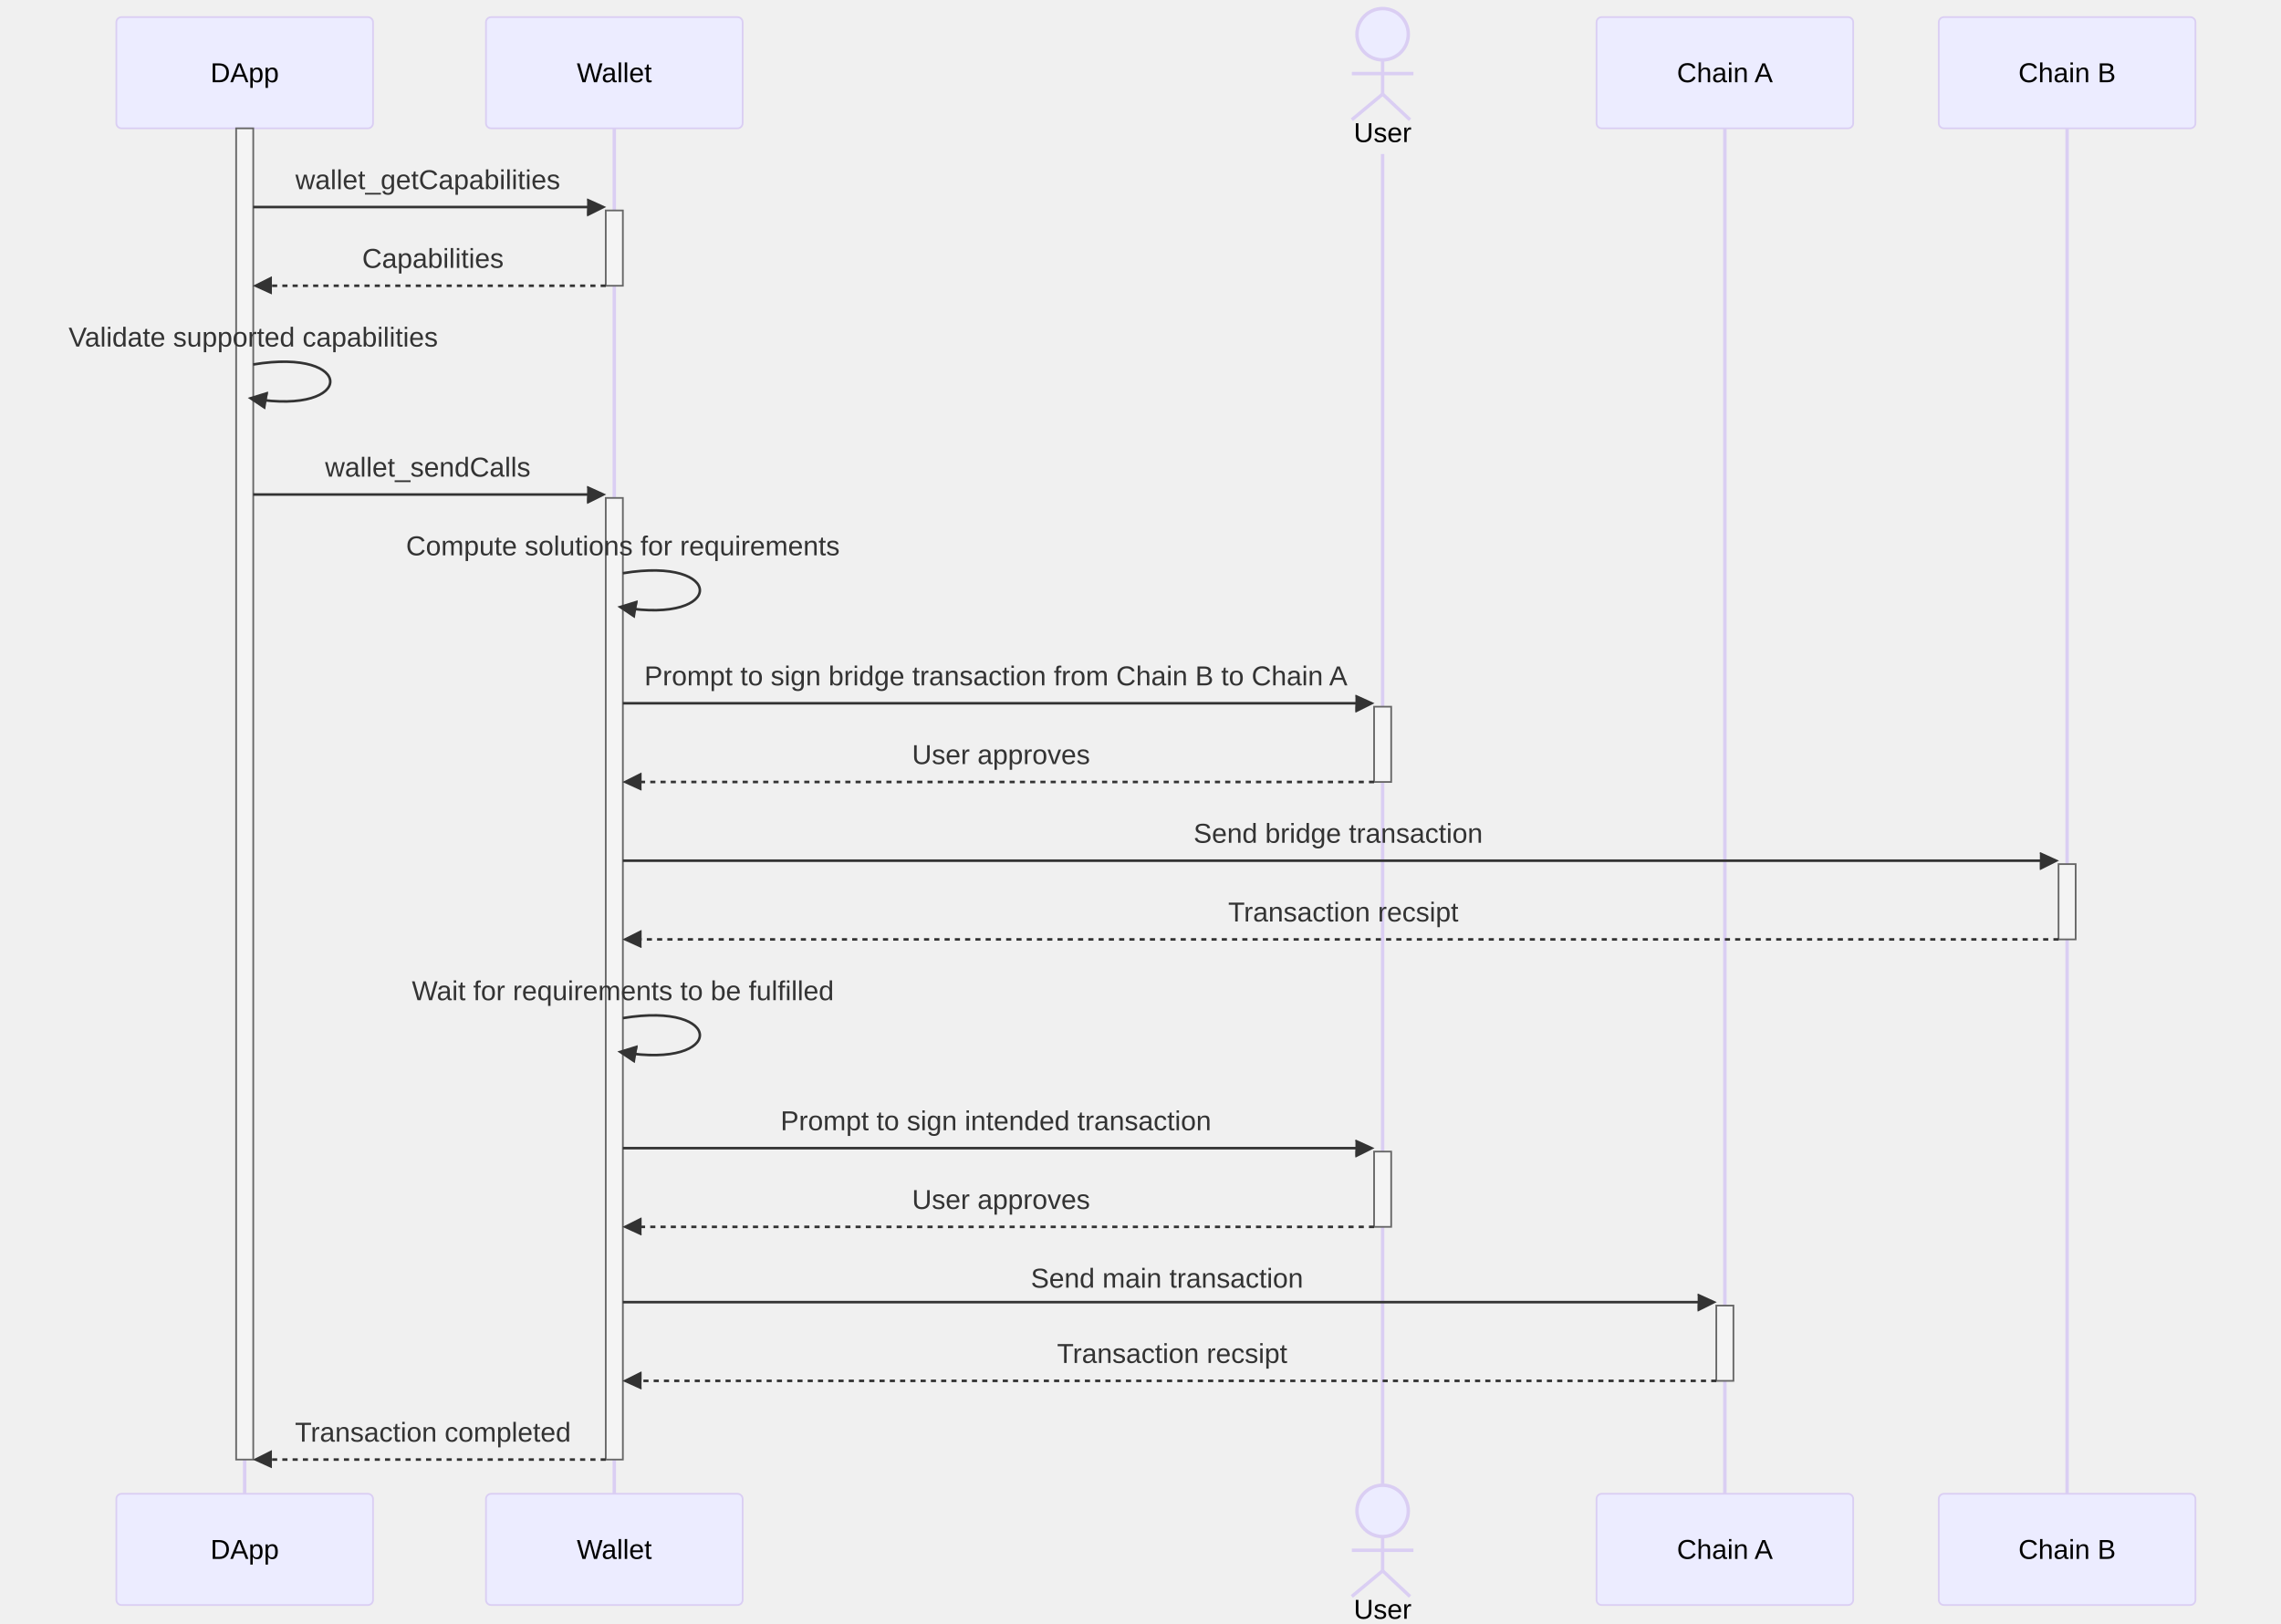
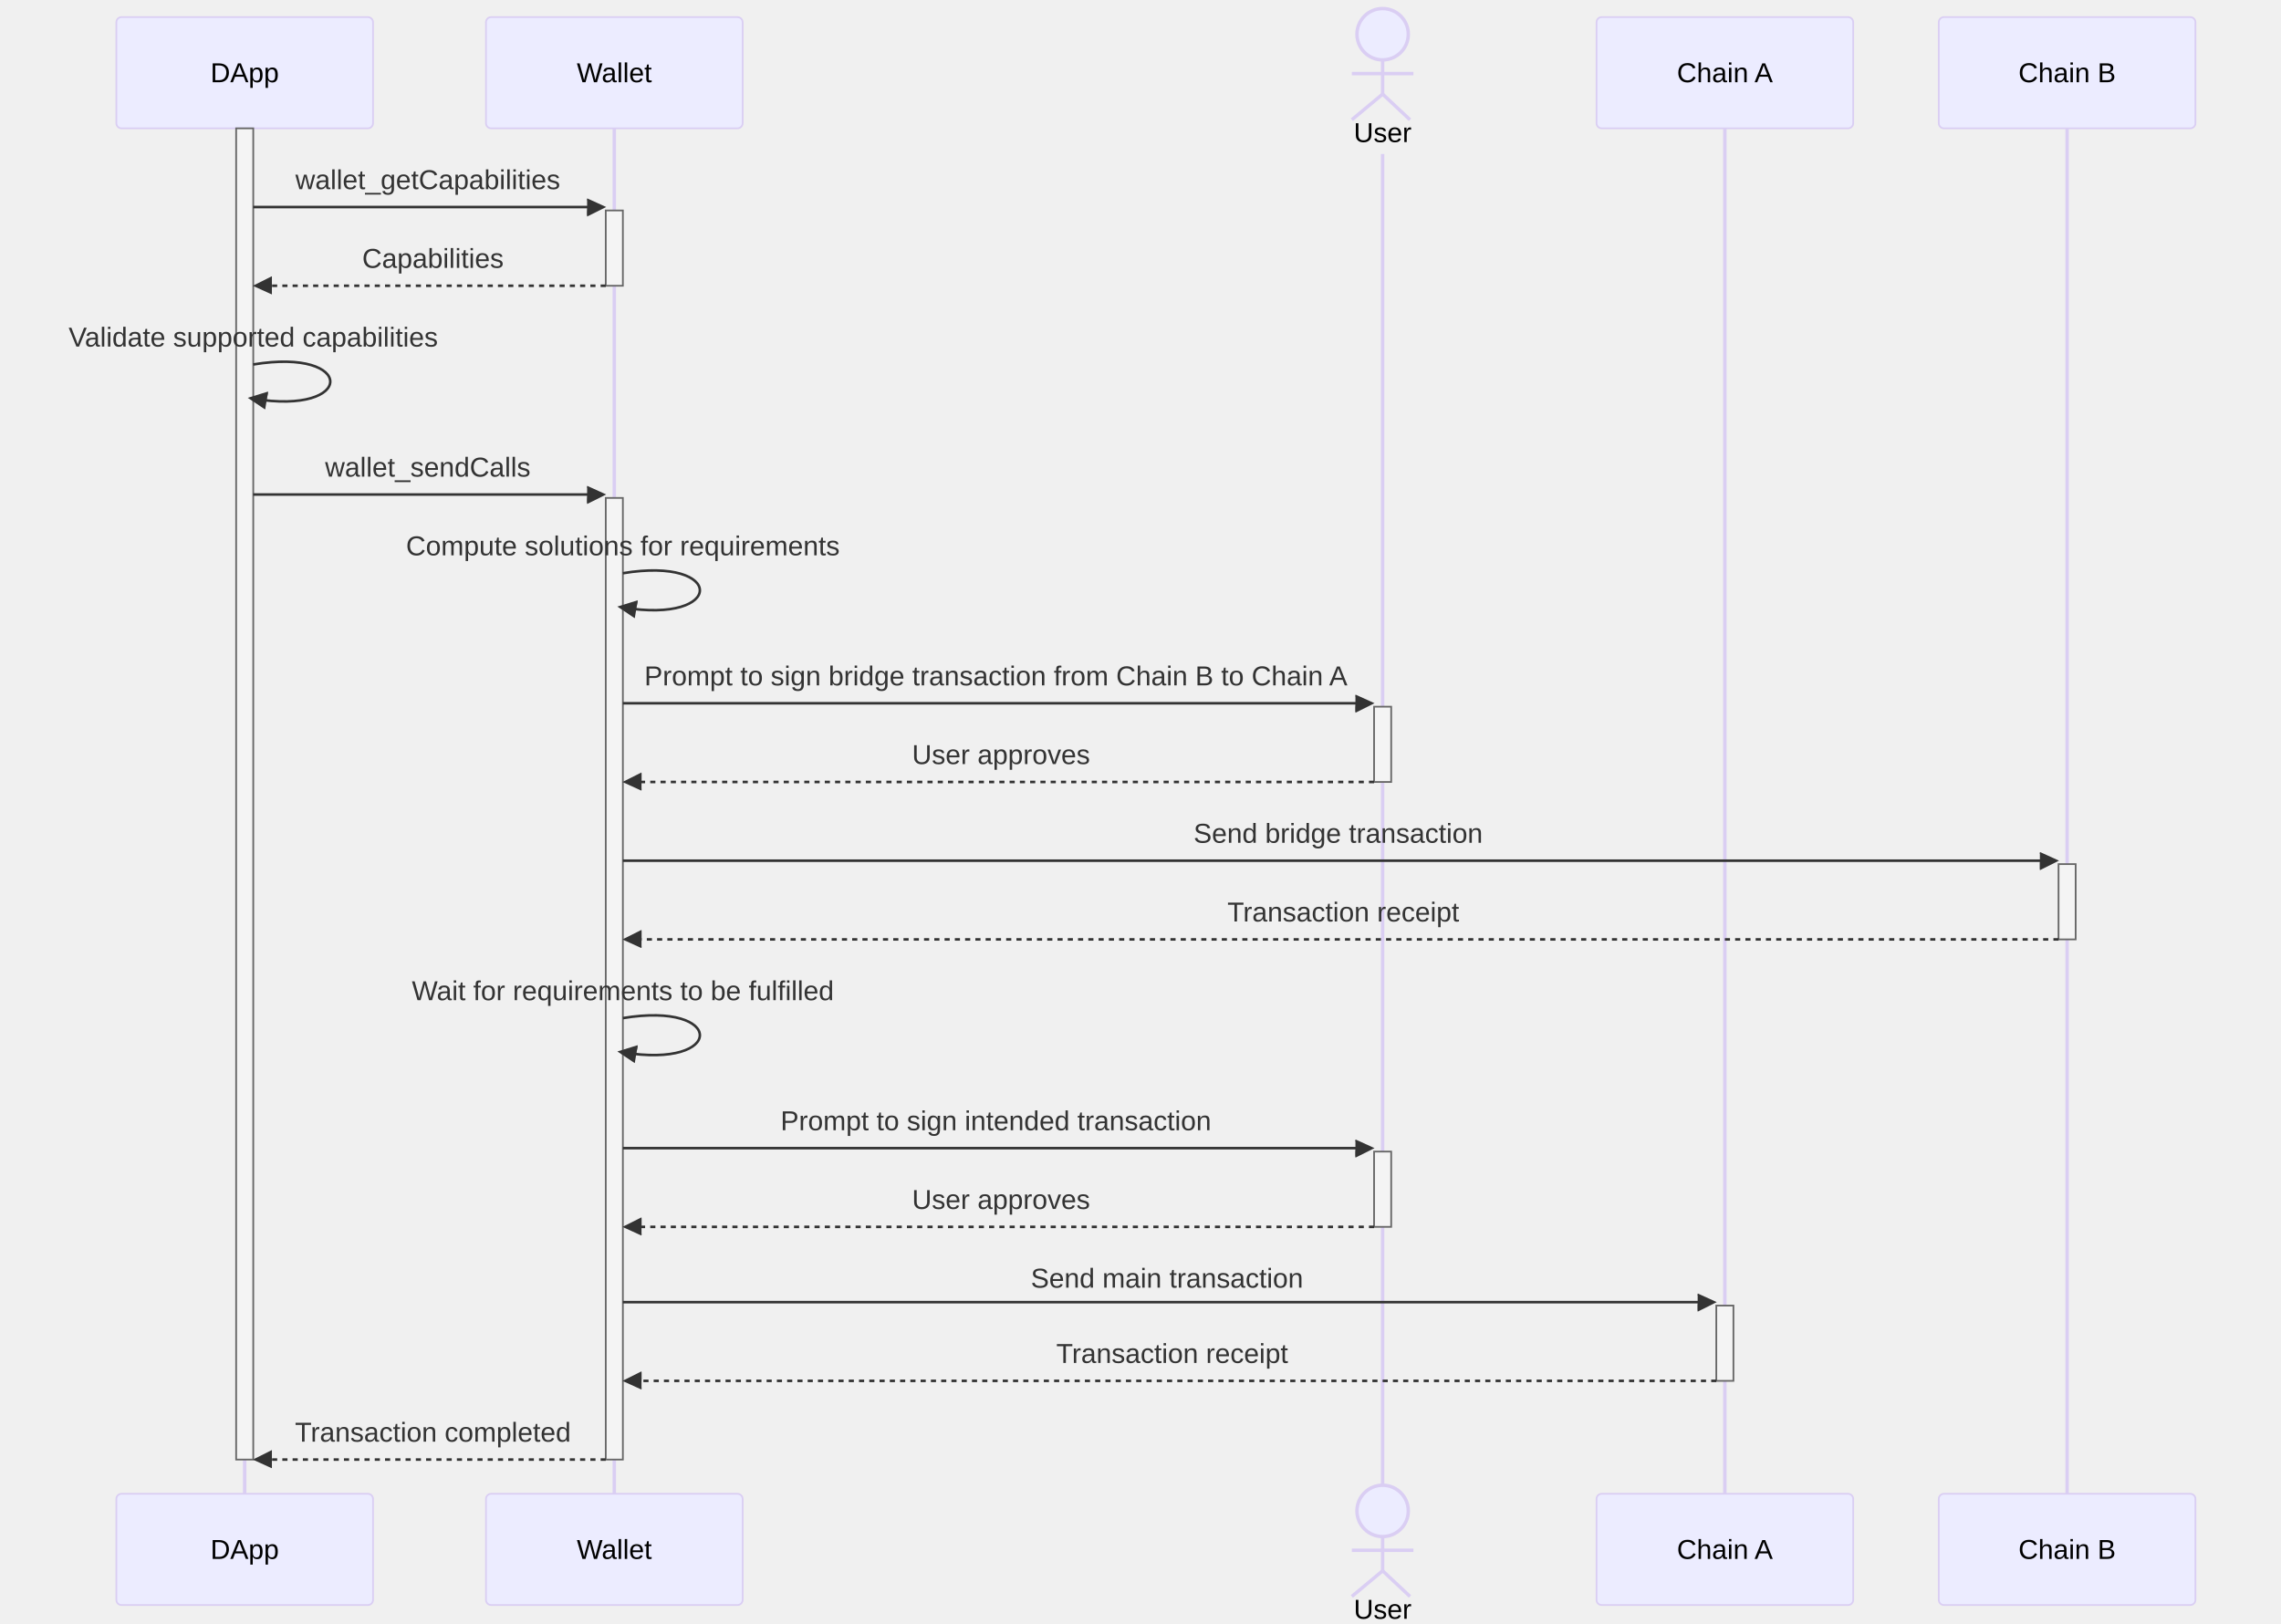
<svg xmlns="http://www.w3.org/2000/svg" aria-roledescription="sequence" role="graphics-document document" viewBox="-68 -10 1333 949" style="max-width: 1333px; background-color: white;" width="100%" id="my-svg">
  <g>
    <rect class="actor actor-bottom" ry="3" rx="3" name="CB" height="65" width="150" stroke="#666" fill="#eaeaea" y="863" x="1065" />
    <text style="text-anchor: middle; font-size: 16px; font-weight: 400;" class="actor actor-box" alignment-baseline="central" dominant-baseline="central" y="895.5" x="1140">
      <tspan dy="0" x="1140">Chain B</tspan>
    </text>
  </g>
  <g>
    <rect class="actor actor-bottom" ry="3" rx="3" name="CA" height="65" width="150" stroke="#666" fill="#eaeaea" y="863" x="865" />
    <text style="text-anchor: middle; font-size: 16px; font-weight: 400;" class="actor actor-box" alignment-baseline="central" dominant-baseline="central" y="895.5" x="940">
      <tspan dy="0" x="940">Chain A</tspan>
    </text>
  </g>
  <g />
  <g>
    <rect class="actor actor-bottom" ry="3" rx="3" name="W" height="65" width="150" stroke="#666" fill="#eaeaea" y="863" x="216" />
    <text style="text-anchor: middle; font-size: 16px; font-weight: 400;" class="actor actor-box" alignment-baseline="central" dominant-baseline="central" y="895.5" x="291">
      <tspan dy="0" x="291">Wallet</tspan>
    </text>
  </g>
  <g>
    <rect class="actor actor-bottom" ry="3" rx="3" name="D" height="65" width="150" stroke="#666" fill="#eaeaea" y="863" x="0" />
    <text style="text-anchor: middle; font-size: 16px; font-weight: 400;" class="actor actor-box" alignment-baseline="central" dominant-baseline="central" y="895.5" x="75">
      <tspan dy="0" x="75">DApp</tspan>
    </text>
  </g>
  <g>
    <line name="CB" stroke="#999" stroke-width="0.5px" class="actor-line 200" y2="863" x2="1140" y1="65" x1="1140" id="actor4" />
    <g id="root-4">
      <rect class="actor actor-top" ry="3" rx="3" name="CB" height="65" width="150" stroke="#666" fill="#eaeaea" y="0" x="1065" />
      <text style="text-anchor: middle; font-size: 16px; font-weight: 400;" class="actor actor-box" alignment-baseline="central" dominant-baseline="central" y="32.5" x="1140">
        <tspan dy="0" x="1140">Chain B</tspan>
      </text>
    </g>
  </g>
  <g>
    <line name="CA" stroke="#999" stroke-width="0.5px" class="actor-line 200" y2="863" x2="940" y1="65" x1="940" id="actor3" />
    <g id="root-3">
      <rect class="actor actor-top" ry="3" rx="3" name="CA" height="65" width="150" stroke="#666" fill="#eaeaea" y="0" x="865" />
      <text style="text-anchor: middle; font-size: 16px; font-weight: 400;" class="actor actor-box" alignment-baseline="central" dominant-baseline="central" y="32.5" x="940">
        <tspan dy="0" x="940">Chain A</tspan>
      </text>
    </g>
  </g>
  <g>
    <line name="U" stroke="#999" stroke-width="0.5px" class="actor-line 200" y2="863" x2="740" y1="80" x1="740" id="actor2" />
  </g>
  <g>
    <line name="W" stroke="#999" stroke-width="0.5px" class="actor-line 200" y2="863" x2="291" y1="65" x1="291" id="actor1" />
    <g id="root-1">
      <rect class="actor actor-top" ry="3" rx="3" name="W" height="65" width="150" stroke="#666" fill="#eaeaea" y="0" x="216" />
      <text style="text-anchor: middle; font-size: 16px; font-weight: 400;" class="actor actor-box" alignment-baseline="central" dominant-baseline="central" y="32.5" x="291">
        <tspan dy="0" x="291">Wallet</tspan>
      </text>
    </g>
  </g>
  <g>
    <line name="D" stroke="#999" stroke-width="0.5px" class="actor-line 200" y2="863" x2="75" y1="65" x1="75" id="actor0" />
    <g id="root-0">
      <rect class="actor actor-top" ry="3" rx="3" name="D" height="65" width="150" stroke="#666" fill="#eaeaea" y="0" x="0" />
      <text style="text-anchor: middle; font-size: 16px; font-weight: 400;" class="actor actor-box" alignment-baseline="central" dominant-baseline="central" y="32.5" x="75">
        <tspan dy="0" x="75">DApp</tspan>
      </text>
    </g>
  </g>
  <style>#my-svg{font-family:"trebuchet ms",verdana,arial,sans-serif;font-size:16px;fill:#333;}#my-svg .error-icon{fill:#552222;}#my-svg .error-text{fill:#552222;stroke:#552222;}#my-svg .edge-thickness-normal{stroke-width:1px;}#my-svg .edge-thickness-thick{stroke-width:3.5px;}#my-svg .edge-pattern-solid{stroke-dasharray:0;}#my-svg .edge-thickness-invisible{stroke-width:0;fill:none;}#my-svg .edge-pattern-dashed{stroke-dasharray:3;}#my-svg .edge-pattern-dotted{stroke-dasharray:2;}#my-svg .marker{fill:#333333;stroke:#333333;}#my-svg .marker.cross{stroke:#333333;}#my-svg svg{font-family:"trebuchet ms",verdana,arial,sans-serif;font-size:16px;}#my-svg p{margin:0;}#my-svg .actor{stroke:hsl(259.626, 59.777%, 87.902%);fill:#ECECFF;}#my-svg text.actor&gt;tspan{fill:black;stroke:none;}#my-svg .actor-line{stroke:hsl(259.626, 59.777%, 87.902%);}#my-svg .messageLine0{stroke-width:1.5;stroke-dasharray:none;stroke:#333;}#my-svg .messageLine1{stroke-width:1.5;stroke-dasharray:2,2;stroke:#333;}#my-svg #arrowhead path{fill:#333;stroke:#333;}#my-svg .sequenceNumber{fill:white;}#my-svg #sequencenumber{fill:#333;}#my-svg #crosshead path{fill:#333;stroke:#333;}#my-svg .messageText{fill:#333;stroke:none;}#my-svg .labelBox{stroke:hsl(259.626, 59.777%, 87.902%);fill:#ECECFF;}#my-svg .labelText,#my-svg .labelText&gt;tspan{fill:black;stroke:none;}#my-svg .loopText,#my-svg .loopText&gt;tspan{fill:black;stroke:none;}#my-svg .loopLine{stroke-width:2px;stroke-dasharray:2,2;stroke:hsl(259.626, 59.777%, 87.902%);fill:hsl(259.626, 59.777%, 87.902%);}#my-svg .note{stroke:#aaaa33;fill:#fff5ad;}#my-svg .noteText,#my-svg .noteText&gt;tspan{fill:black;stroke:none;}#my-svg .activation0{fill:#f4f4f4;stroke:#666;}#my-svg .activation1{fill:#f4f4f4;stroke:#666;}#my-svg .activation2{fill:#f4f4f4;stroke:#666;}#my-svg .actorPopupMenu{position:absolute;}#my-svg .actorPopupMenuPanel{position:absolute;fill:#ECECFF;box-shadow:0px 8px 16px 0px rgba(0,0,0,0.2);filter:drop-shadow(3px 5px 2px rgb(0 0 0 / 0.4));}#my-svg .actor-man line{stroke:hsl(259.626, 59.777%, 87.902%);fill:#ECECFF;}#my-svg .actor-man circle,#my-svg line{stroke:hsl(259.626, 59.777%, 87.902%);fill:#ECECFF;stroke-width:2px;}#my-svg :root{--mermaid-font-family:"trebuchet ms",verdana,arial,sans-serif;}</style>
  <g />
  <defs>
    <symbol height="24" width="24" id="computer">
      <path d="M2 2v13h20v-13h-20zm18 11h-16v-9h16v9zm-10.228 6l.466-1h3.524l.467 1h-4.457zm14.228 3h-24l2-6h2.104l-1.33 4h18.45l-1.297-4h2.073l2 6zm-5-10h-14v-7h14v7z" transform="scale(.5)" />
    </symbol>
  </defs>
  <defs>
    <symbol clip-rule="evenodd" fill-rule="evenodd" id="database">
      <path d="M12.258.001l.256.004.255.005.253.008.251.01.249.012.247.015.246.016.242.019.241.02.239.023.236.024.233.027.231.028.229.031.225.032.223.034.22.036.217.038.214.04.211.041.208.043.205.045.201.046.198.048.194.05.191.051.187.053.183.054.18.056.175.057.172.059.168.06.163.061.16.063.155.064.15.066.074.033.073.033.071.034.07.034.069.035.068.035.067.035.066.035.064.036.064.036.062.036.06.036.06.037.058.037.058.037.055.038.055.038.053.038.052.038.051.039.05.039.048.039.047.039.045.04.044.04.043.04.041.04.04.041.039.041.037.041.036.041.034.041.033.042.032.042.03.042.029.042.027.042.026.043.024.043.023.043.021.043.02.043.018.044.017.043.015.044.013.044.012.044.011.045.009.044.007.045.006.045.004.045.002.045.001.045v17l-.001.045-.002.045-.004.045-.006.045-.007.045-.009.044-.011.045-.012.044-.013.044-.015.044-.017.043-.018.044-.02.043-.021.043-.023.043-.024.043-.026.043-.027.042-.029.042-.03.042-.032.042-.033.042-.034.041-.036.041-.037.041-.039.041-.04.041-.041.04-.043.04-.044.04-.045.04-.047.039-.048.039-.05.039-.051.039-.052.038-.053.038-.055.038-.055.038-.058.037-.058.037-.06.037-.06.036-.062.036-.064.036-.064.036-.066.035-.067.035-.068.035-.069.035-.07.034-.071.034-.073.033-.074.033-.15.066-.155.064-.16.063-.163.061-.168.06-.172.059-.175.057-.18.056-.183.054-.187.053-.191.051-.194.05-.198.048-.201.046-.205.045-.208.043-.211.041-.214.04-.217.038-.22.036-.223.034-.225.032-.229.031-.231.028-.233.027-.236.024-.239.023-.241.02-.242.019-.246.016-.247.015-.249.012-.251.01-.253.008-.255.005-.256.004-.258.001-.258-.001-.256-.004-.255-.005-.253-.008-.251-.01-.249-.012-.247-.015-.245-.016-.243-.019-.241-.02-.238-.023-.236-.024-.234-.027-.231-.028-.228-.031-.226-.032-.223-.034-.22-.036-.217-.038-.214-.04-.211-.041-.208-.043-.204-.045-.201-.046-.198-.048-.195-.05-.19-.051-.187-.053-.184-.054-.179-.056-.176-.057-.172-.059-.167-.06-.164-.061-.159-.063-.155-.064-.151-.066-.074-.033-.072-.033-.072-.034-.07-.034-.069-.035-.068-.035-.067-.035-.066-.035-.064-.036-.063-.036-.062-.036-.061-.036-.06-.037-.058-.037-.057-.037-.056-.038-.055-.038-.053-.038-.052-.038-.051-.039-.049-.039-.049-.039-.046-.039-.046-.04-.044-.04-.043-.04-.041-.04-.04-.041-.039-.041-.037-.041-.036-.041-.034-.041-.033-.042-.032-.042-.03-.042-.029-.042-.027-.042-.026-.043-.024-.043-.023-.043-.021-.043-.02-.043-.018-.044-.017-.043-.015-.044-.013-.044-.012-.044-.011-.045-.009-.044-.007-.045-.006-.045-.004-.045-.002-.045-.001-.045v-17l.001-.045.002-.045.004-.045.006-.045.007-.045.009-.044.011-.045.012-.044.013-.044.015-.044.017-.043.018-.044.02-.043.021-.043.023-.043.024-.043.026-.043.027-.042.029-.042.03-.042.032-.042.033-.042.034-.041.036-.041.037-.041.039-.041.04-.041.041-.04.043-.04.044-.04.046-.04.046-.039.049-.039.049-.039.051-.039.052-.038.053-.038.055-.038.056-.038.057-.037.058-.037.06-.037.061-.036.062-.036.063-.036.064-.036.066-.035.067-.035.068-.035.069-.035.07-.034.072-.034.072-.033.074-.033.151-.066.155-.064.159-.063.164-.061.167-.06.172-.059.176-.057.179-.056.184-.054.187-.053.19-.051.195-.05.198-.048.201-.046.204-.045.208-.043.211-.041.214-.04.217-.038.22-.036.223-.034.226-.032.228-.031.231-.028.234-.027.236-.024.238-.023.241-.02.243-.019.245-.016.247-.015.249-.012.251-.01.253-.008.255-.005.256-.004.258-.001.258.001zm-9.258 20.499v.01l.001.021.003.021.004.022.005.021.006.022.007.022.009.023.01.022.011.023.012.023.013.023.015.023.016.024.017.023.018.024.019.024.021.024.022.025.023.024.024.025.052.049.056.05.061.051.066.051.07.051.075.051.079.052.084.052.088.052.092.052.097.052.102.051.105.052.11.052.114.051.119.051.123.051.127.05.131.05.135.05.139.048.144.049.147.047.152.047.155.047.16.045.163.045.167.043.171.043.176.041.178.041.183.039.187.039.19.037.194.035.197.035.202.033.204.031.209.03.212.029.216.027.219.025.222.024.226.021.23.02.233.018.236.016.24.015.243.012.246.01.249.008.253.005.256.004.259.001.26-.001.257-.004.254-.005.25-.008.247-.011.244-.012.241-.014.237-.016.233-.018.231-.021.226-.021.224-.024.22-.026.216-.027.212-.028.21-.031.205-.031.202-.034.198-.034.194-.036.191-.037.187-.039.183-.04.179-.04.175-.042.172-.043.168-.044.163-.045.16-.046.155-.046.152-.047.148-.048.143-.049.139-.049.136-.05.131-.05.126-.05.123-.051.118-.052.114-.051.11-.052.106-.052.101-.052.096-.052.092-.052.088-.053.083-.051.079-.052.074-.052.07-.051.065-.051.06-.051.056-.05.051-.05.023-.024.023-.025.021-.024.02-.024.019-.024.018-.024.017-.024.015-.023.014-.024.013-.023.012-.023.01-.023.01-.022.008-.022.006-.022.006-.022.004-.022.004-.021.001-.021.001-.021v-4.127l-.077.055-.08.053-.083.054-.085.053-.087.052-.09.052-.093.051-.095.05-.097.05-.1.049-.102.049-.105.048-.106.047-.109.047-.111.046-.114.045-.115.045-.118.044-.12.043-.122.042-.124.042-.126.041-.128.04-.13.04-.132.038-.134.038-.135.037-.138.037-.139.035-.142.035-.143.034-.144.033-.147.032-.148.031-.15.03-.151.03-.153.029-.154.027-.156.027-.158.026-.159.025-.161.024-.162.023-.163.022-.165.021-.166.02-.167.019-.169.018-.169.017-.171.016-.173.015-.173.014-.175.013-.175.012-.177.011-.178.01-.179.008-.179.008-.181.006-.182.005-.182.004-.184.003-.184.002h-.37l-.184-.002-.184-.003-.182-.004-.182-.005-.181-.006-.179-.008-.179-.008-.178-.01-.176-.011-.176-.012-.175-.013-.173-.014-.172-.015-.171-.016-.17-.017-.169-.018-.167-.019-.166-.02-.165-.021-.163-.022-.162-.023-.161-.024-.159-.025-.157-.026-.156-.027-.155-.027-.153-.029-.151-.03-.15-.03-.148-.031-.146-.032-.145-.033-.143-.034-.141-.035-.14-.035-.137-.037-.136-.037-.134-.038-.132-.038-.13-.04-.128-.04-.126-.041-.124-.042-.122-.042-.12-.044-.117-.043-.116-.045-.113-.045-.112-.046-.109-.047-.106-.047-.105-.048-.102-.049-.1-.049-.097-.05-.095-.05-.093-.052-.09-.051-.087-.052-.085-.053-.083-.054-.08-.054-.077-.054v4.127zm0-5.654v.011l.001.021.003.021.004.021.005.022.006.022.007.022.009.022.01.022.011.023.012.023.013.023.015.024.016.023.017.024.018.024.019.024.021.024.022.024.023.025.024.024.052.05.056.05.061.05.066.051.07.051.075.052.079.051.084.052.088.052.092.052.097.052.102.052.105.052.11.051.114.051.119.052.123.05.127.051.131.05.135.049.139.049.144.048.147.048.152.047.155.046.16.045.163.045.167.044.171.042.176.042.178.04.183.04.187.038.19.037.194.036.197.034.202.033.204.032.209.03.212.028.216.027.219.025.222.024.226.022.23.02.233.018.236.016.24.014.243.012.246.01.249.008.253.006.256.003.259.001.26-.001.257-.003.254-.006.25-.008.247-.01.244-.012.241-.015.237-.016.233-.018.231-.02.226-.022.224-.024.22-.025.216-.027.212-.029.21-.03.205-.032.202-.033.198-.035.194-.036.191-.037.187-.039.183-.039.179-.041.175-.042.172-.043.168-.044.163-.045.16-.045.155-.047.152-.047.148-.048.143-.048.139-.05.136-.049.131-.05.126-.051.123-.051.118-.051.114-.052.11-.052.106-.052.101-.052.096-.052.092-.052.088-.052.083-.052.079-.052.074-.051.07-.052.065-.051.06-.05.056-.051.051-.049.023-.025.023-.024.021-.025.02-.024.019-.024.018-.024.017-.024.015-.023.014-.023.013-.024.012-.022.01-.023.01-.023.008-.022.006-.022.006-.022.004-.021.004-.022.001-.021.001-.021v-4.139l-.077.054-.08.054-.083.054-.085.052-.087.053-.09.051-.093.051-.095.051-.097.05-.1.049-.102.049-.105.048-.106.047-.109.047-.111.046-.114.045-.115.044-.118.044-.12.044-.122.042-.124.042-.126.041-.128.04-.13.039-.132.039-.134.038-.135.037-.138.036-.139.036-.142.035-.143.033-.144.033-.147.033-.148.031-.15.03-.151.03-.153.028-.154.028-.156.027-.158.026-.159.025-.161.024-.162.023-.163.022-.165.021-.166.02-.167.019-.169.018-.169.017-.171.016-.173.015-.173.014-.175.013-.175.012-.177.011-.178.009-.179.009-.179.007-.181.007-.182.005-.182.004-.184.003-.184.002h-.37l-.184-.002-.184-.003-.182-.004-.182-.005-.181-.007-.179-.007-.179-.009-.178-.009-.176-.011-.176-.012-.175-.013-.173-.014-.172-.015-.171-.016-.17-.017-.169-.018-.167-.019-.166-.02-.165-.021-.163-.022-.162-.023-.161-.024-.159-.025-.157-.026-.156-.027-.155-.028-.153-.028-.151-.03-.15-.03-.148-.031-.146-.033-.145-.033-.143-.033-.141-.035-.14-.036-.137-.036-.136-.037-.134-.038-.132-.039-.13-.039-.128-.04-.126-.041-.124-.042-.122-.043-.12-.043-.117-.044-.116-.044-.113-.046-.112-.046-.109-.046-.106-.047-.105-.048-.102-.049-.1-.049-.097-.05-.095-.051-.093-.051-.09-.051-.087-.053-.085-.052-.083-.054-.08-.054-.077-.054v4.139zm0-5.666v.011l.001.02.003.022.004.021.005.022.006.021.007.022.009.023.01.022.011.023.012.023.013.023.015.023.016.024.017.024.018.023.019.024.021.025.022.024.023.024.024.025.052.05.056.05.061.05.066.051.07.051.075.052.079.051.084.052.088.052.092.052.097.052.102.052.105.051.11.052.114.051.119.051.123.051.127.05.131.05.135.05.139.049.144.048.147.048.152.047.155.046.16.045.163.045.167.043.171.043.176.042.178.04.183.04.187.038.19.037.194.036.197.034.202.033.204.032.209.03.212.028.216.027.219.025.222.024.226.021.23.02.233.018.236.017.24.014.243.012.246.01.249.008.253.006.256.003.259.001.26-.001.257-.003.254-.006.25-.008.247-.01.244-.013.241-.014.237-.016.233-.018.231-.02.226-.022.224-.024.22-.025.216-.027.212-.029.21-.03.205-.032.202-.033.198-.035.194-.036.191-.037.187-.039.183-.039.179-.041.175-.042.172-.043.168-.044.163-.045.16-.045.155-.047.152-.047.148-.048.143-.049.139-.049.136-.049.131-.051.126-.05.123-.051.118-.052.114-.051.11-.052.106-.052.101-.052.096-.052.092-.052.088-.052.083-.052.079-.052.074-.052.07-.051.065-.051.06-.051.056-.05.051-.049.023-.025.023-.025.021-.024.02-.024.019-.024.018-.024.017-.024.015-.023.014-.024.013-.023.012-.023.01-.022.01-.023.008-.022.006-.022.006-.022.004-.022.004-.021.001-.021.001-.021v-4.153l-.077.054-.08.054-.083.053-.085.053-.087.053-.09.051-.093.051-.095.051-.097.05-.1.049-.102.048-.105.048-.106.048-.109.046-.111.046-.114.046-.115.044-.118.044-.12.043-.122.043-.124.042-.126.041-.128.04-.13.039-.132.039-.134.038-.135.037-.138.036-.139.036-.142.034-.143.034-.144.033-.147.032-.148.032-.15.03-.151.03-.153.028-.154.028-.156.027-.158.026-.159.024-.161.024-.162.023-.163.023-.165.021-.166.02-.167.019-.169.018-.169.017-.171.016-.173.015-.173.014-.175.013-.175.012-.177.01-.178.01-.179.009-.179.007-.181.006-.182.006-.182.004-.184.003-.184.001-.185.001-.185-.001-.184-.001-.184-.003-.182-.004-.182-.006-.181-.006-.179-.007-.179-.009-.178-.01-.176-.01-.176-.012-.175-.013-.173-.014-.172-.015-.171-.016-.17-.017-.169-.018-.167-.019-.166-.02-.165-.021-.163-.023-.162-.023-.161-.024-.159-.024-.157-.026-.156-.027-.155-.028-.153-.028-.151-.03-.15-.03-.148-.032-.146-.032-.145-.033-.143-.034-.141-.034-.14-.036-.137-.036-.136-.037-.134-.038-.132-.039-.13-.039-.128-.041-.126-.041-.124-.041-.122-.043-.12-.043-.117-.044-.116-.044-.113-.046-.112-.046-.109-.046-.106-.048-.105-.048-.102-.048-.1-.05-.097-.049-.095-.051-.093-.051-.09-.052-.087-.052-.085-.053-.083-.053-.08-.054-.077-.054v4.153zm8.74-8.179l-.257.004-.254.005-.25.008-.247.011-.244.012-.241.014-.237.016-.233.018-.231.021-.226.022-.224.023-.22.026-.216.027-.212.028-.21.031-.205.032-.202.033-.198.034-.194.036-.191.038-.187.038-.183.04-.179.041-.175.042-.172.043-.168.043-.163.045-.16.046-.155.046-.152.048-.148.048-.143.048-.139.049-.136.05-.131.05-.126.051-.123.051-.118.051-.114.052-.11.052-.106.052-.101.052-.096.052-.092.052-.088.052-.083.052-.079.052-.074.051-.07.052-.065.051-.06.05-.056.05-.051.05-.023.025-.023.024-.021.024-.02.025-.019.024-.018.024-.017.023-.015.024-.014.023-.013.023-.012.023-.01.023-.01.022-.008.022-.006.023-.006.021-.004.022-.004.021-.001.021-.001.021.001.021.001.021.004.021.004.022.006.021.006.023.008.022.01.022.01.023.012.023.013.023.014.023.015.024.017.023.018.024.019.024.02.025.021.024.023.024.023.025.051.05.056.05.06.05.065.051.07.052.074.051.079.052.083.052.088.052.092.052.096.052.101.052.106.052.11.052.114.052.118.051.123.051.126.051.131.05.136.05.139.049.143.048.148.048.152.048.155.046.16.046.163.045.168.043.172.043.175.042.179.041.183.04.187.038.191.038.194.036.198.034.202.033.205.032.21.031.212.028.216.027.22.026.224.023.226.022.231.021.233.018.237.016.241.014.244.012.247.011.25.008.254.005.257.004.26.001.26-.001.257-.004.254-.005.25-.008.247-.011.244-.012.241-.014.237-.016.233-.018.231-.021.226-.022.224-.023.22-.026.216-.027.212-.028.21-.031.205-.032.202-.033.198-.034.194-.036.191-.038.187-.038.183-.04.179-.041.175-.042.172-.043.168-.043.163-.045.16-.046.155-.046.152-.048.148-.048.143-.048.139-.049.136-.05.131-.05.126-.051.123-.051.118-.051.114-.052.11-.052.106-.052.101-.052.096-.052.092-.052.088-.052.083-.052.079-.052.074-.051.07-.052.065-.051.06-.05.056-.05.051-.05.023-.025.023-.024.021-.024.02-.025.019-.024.018-.024.017-.023.015-.024.014-.023.013-.023.012-.023.01-.023.01-.022.008-.022.006-.023.006-.021.004-.022.004-.021.001-.021.001-.021-.001-.021-.001-.021-.004-.021-.004-.022-.006-.021-.006-.023-.008-.022-.01-.022-.01-.023-.012-.023-.013-.023-.014-.023-.015-.024-.017-.023-.018-.024-.019-.024-.02-.025-.021-.024-.023-.024-.023-.025-.051-.05-.056-.05-.06-.05-.065-.051-.07-.052-.074-.051-.079-.052-.083-.052-.088-.052-.092-.052-.096-.052-.101-.052-.106-.052-.11-.052-.114-.052-.118-.051-.123-.051-.126-.051-.131-.05-.136-.05-.139-.049-.143-.048-.148-.048-.152-.048-.155-.046-.16-.046-.163-.045-.168-.043-.172-.043-.175-.042-.179-.041-.183-.04-.187-.038-.191-.038-.194-.036-.198-.034-.202-.033-.205-.032-.21-.031-.212-.028-.216-.027-.22-.026-.224-.023-.226-.022-.231-.021-.233-.018-.237-.016-.241-.014-.244-.012-.247-.011-.25-.008-.254-.005-.257-.004-.26-.001-.26.001z" transform="scale(.5)" />
    </symbol>
  </defs>
  <defs>
    <symbol height="24" width="24" id="clock">
      <path d="M12 2c5.514 0 10 4.486 10 10s-4.486 10-10 10-10-4.486-10-10 4.486-10 10-10zm0-2c-6.627 0-12 5.373-12 12s5.373 12 12 12 12-5.373 12-12-5.373-12-12-12zm5.848 12.459c.202.038.202.333.001.372-1.907.361-6.045 1.111-6.547 1.111-.719 0-1.301-.582-1.301-1.301 0-.512.77-5.447 1.125-7.445.034-.192.312-.181.343.014l.985 6.238 5.394 1.011z" transform="scale(.5)" />
    </symbol>
  </defs>
  <defs>
    <marker orient="auto-start-reverse" markerHeight="12" markerWidth="12" markerUnits="userSpaceOnUse" refY="5" refX="7.9" id="arrowhead">
      <path d="M -1 0 L 10 5 L 0 10 z" />
    </marker>
  </defs>
  <defs>
    <marker refY="4.5" refX="4" orient="auto" markerHeight="8" markerWidth="15" id="crosshead">
      <path style="stroke-dasharray: 0, 0;" d="M 1,2 L 6,7 M 6,2 L 1,7" stroke-width="1pt" stroke="#000000" fill="none" />
    </marker>
  </defs>
  <defs>
    <marker orient="auto" markerHeight="28" markerWidth="20" refY="7" refX="15.5" id="filled-head">
      <path d="M 18,7 L9,13 L14,7 L9,1 Z" />
    </marker>
  </defs>
  <defs>
    <marker orient="auto" markerHeight="40" markerWidth="60" refY="15" refX="15" id="sequencenumber">
      <circle r="6" cy="15" cx="15" />
    </marker>
  </defs>
  <g>
    <rect class="activation0" height="778" width="10" stroke="#666" fill="#EDF2AE" y="65" x="70" />
  </g>
  <g>
    <rect class="activation0" height="44" width="10" stroke="#666" fill="#EDF2AE" y="113" x="286" />
  </g>
  <g>
    <rect class="activation0" height="562" width="10" stroke="#666" fill="#EDF2AE" y="281" x="286" />
  </g>
  <g>
    <rect class="activation0" height="44" width="10" stroke="#666" fill="#EDF2AE" y="403" x="735" />
  </g>
  <g>
    <rect class="activation0" height="44" width="10" stroke="#666" fill="#EDF2AE" y="495" x="1135" />
  </g>
  <g>
    <rect class="activation0" height="44" width="10" stroke="#666" fill="#EDF2AE" y="663" x="735" />
  </g>
  <g>
    <rect class="activation0" height="44" width="10" stroke="#666" fill="#EDF2AE" y="753" x="935" />
  </g>
  <g name="U" class="actor-man actor-top">
    <line y2="45" x2="740" y1="25" x1="740" id="actor-man-torso2" />
    <line y2="33" x2="758" y1="33" x1="722" id="actor-man-arms2" />
    <line y2="45" x2="740" y1="60" x1="722" />
    <line y2="60" x2="756" y1="45" x1="740" />
    <circle height="65" width="150" r="15" cy="10" cx="740" />
    <text style="text-anchor: middle; font-size: 16px; font-weight: 400;" class="actor actor-man" alignment-baseline="central" dominant-baseline="central" y="67.5" x="740">
      <tspan dy="0" x="740">User</tspan>
    </text>
  </g>
  <text style="font-size: 16px; font-weight: 400;" dy="1em" class="messageText" alignment-baseline="middle" dominant-baseline="middle" text-anchor="middle" y="80" x="182">wallet_getCapabilities</text>
  <line style="fill: none;" marker-end="url(#arrowhead)" stroke="none" stroke-width="2" class="messageLine0" y2="111" x2="283" y1="111" x1="80" />
  <text style="font-size: 16px; font-weight: 400;" dy="1em" class="messageText" alignment-baseline="middle" dominant-baseline="middle" text-anchor="middle" y="126" x="185">Capabilities</text>
  <line style="stroke-dasharray: 3, 3; fill: none;" marker-end="url(#arrowhead)" stroke="none" stroke-width="2" class="messageLine1" y2="157" x2="83" y1="157" x1="286" />
  <text style="font-size: 16px; font-weight: 400;" dy="1em" class="messageText" alignment-baseline="middle" dominant-baseline="middle" text-anchor="middle" y="172" x="80">Validate supported capabilities</text>
  <path style="fill: none;" marker-end="url(#arrowhead)" stroke="none" stroke-width="2" class="messageLine0" d="M 80,203 C 140,193 140,233 80,223" />
  <text style="font-size: 16px; font-weight: 400;" dy="1em" class="messageText" alignment-baseline="middle" dominant-baseline="middle" text-anchor="middle" y="248" x="182">wallet_sendCalls</text>
  <line style="fill: none;" marker-end="url(#arrowhead)" stroke="none" stroke-width="2" class="messageLine0" y2="279" x2="283" y1="279" x1="80" />
  <text style="font-size: 16px; font-weight: 400;" dy="1em" class="messageText" alignment-baseline="middle" dominant-baseline="middle" text-anchor="middle" y="294" x="296">Compute solutions for requirements</text>
  <path style="fill: none;" marker-end="url(#arrowhead)" stroke="none" stroke-width="2" class="messageLine0" d="M 296,325 C 356,315 356,355 296,345" />
  <text style="font-size: 16px; font-weight: 400;" dy="1em" class="messageText" alignment-baseline="middle" dominant-baseline="middle" text-anchor="middle" y="370" x="514">Prompt to sign bridge transaction from Chain B to Chain A</text>
  <line style="fill: none;" marker-end="url(#arrowhead)" stroke="none" stroke-width="2" class="messageLine0" y2="401" x2="732" y1="401" x1="296" />
  <text style="font-size: 16px; font-weight: 400;" dy="1em" class="messageText" alignment-baseline="middle" dominant-baseline="middle" text-anchor="middle" y="416" x="517">User approves</text>
  <line style="stroke-dasharray: 3, 3; fill: none;" marker-end="url(#arrowhead)" stroke="none" stroke-width="2" class="messageLine1" y2="447" x2="299" y1="447" x1="735" />
  <text style="font-size: 16px; font-weight: 400;" dy="1em" class="messageText" alignment-baseline="middle" dominant-baseline="middle" text-anchor="middle" y="462" x="714">Send bridge transaction</text>
  <line style="fill: none;" marker-end="url(#arrowhead)" stroke="none" stroke-width="2" class="messageLine0" y2="493" x2="1132" y1="493" x1="296" />
-   <text style="font-size: 16px; font-weight: 400;" dy="1em" class="messageText" alignment-baseline="middle" dominant-baseline="middle" text-anchor="middle" y="508" x="717">Transaction recsipt</text>
+   <text style="font-size: 16px; font-weight: 400;" dy="1em" class="messageText" alignment-baseline="middle" dominant-baseline="middle" text-anchor="middle" y="508" x="717">Transaction receipt</text>
  <line style="stroke-dasharray: 3, 3; fill: none;" marker-end="url(#arrowhead)" stroke="none" stroke-width="2" class="messageLine1" y2="539" x2="299" y1="539" x1="1135" />
  <text style="font-size: 16px; font-weight: 400;" dy="1em" class="messageText" alignment-baseline="middle" dominant-baseline="middle" text-anchor="middle" y="554" x="296">Wait for requirements to be fulfilled</text>
  <path style="fill: none;" marker-end="url(#arrowhead)" stroke="none" stroke-width="2" class="messageLine0" d="M 296,585 C 356,575 356,615 296,605" />
  <text style="font-size: 16px; font-weight: 400;" dy="1em" class="messageText" alignment-baseline="middle" dominant-baseline="middle" text-anchor="middle" y="630" x="514">Prompt to sign intended transaction</text>
  <line style="fill: none;" marker-end="url(#arrowhead)" stroke="none" stroke-width="2" class="messageLine0" y2="661" x2="732" y1="661" x1="296" />
  <text style="font-size: 16px; font-weight: 400;" dy="1em" class="messageText" alignment-baseline="middle" dominant-baseline="middle" text-anchor="middle" y="676" x="517">User approves</text>
  <line style="stroke-dasharray: 3, 3; fill: none;" marker-end="url(#arrowhead)" stroke="none" stroke-width="2" class="messageLine1" y2="707" x2="299" y1="707" x1="735" />
  <text style="font-size: 16px; font-weight: 400;" dy="1em" class="messageText" alignment-baseline="middle" dominant-baseline="middle" text-anchor="middle" y="722" x="614">Send main transaction</text>
  <line style="fill: none;" marker-end="url(#arrowhead)" stroke="none" stroke-width="2" class="messageLine0" y2="751" x2="932" y1="751" x1="296" />
-   <text style="font-size: 16px; font-weight: 400;" dy="1em" class="messageText" alignment-baseline="middle" dominant-baseline="middle" text-anchor="middle" y="766" x="617">Transaction recsipt</text>
+   <text style="font-size: 16px; font-weight: 400;" dy="1em" class="messageText" alignment-baseline="middle" dominant-baseline="middle" text-anchor="middle" y="766" x="617">Transaction receipt</text>
  <line style="stroke-dasharray: 3, 3; fill: none;" marker-end="url(#arrowhead)" stroke="none" stroke-width="2" class="messageLine1" y2="797" x2="299" y1="797" x1="935" />
  <text style="font-size: 16px; font-weight: 400;" dy="1em" class="messageText" alignment-baseline="middle" dominant-baseline="middle" text-anchor="middle" y="812" x="185">Transaction completed</text>
  <line style="stroke-dasharray: 3, 3; fill: none;" marker-end="url(#arrowhead)" stroke="none" stroke-width="2" class="messageLine1" y2="843" x2="83" y1="843" x1="286" />
  <g name="U" class="actor-man actor-bottom">
    <line y2="908" x2="740" y1="888" x1="740" id="actor-man-torso4" />
    <line y2="896" x2="758" y1="896" x1="722" id="actor-man-arms4" />
    <line y2="908" x2="740" y1="923" x1="722" />
    <line y2="923" x2="756" y1="908" x1="740" />
    <circle height="65" width="150" r="15" cy="873" cx="740" />
    <text style="text-anchor: middle; font-size: 16px; font-weight: 400;" class="actor actor-man" alignment-baseline="central" dominant-baseline="central" y="930.5" x="740">
      <tspan dy="0" x="740">User</tspan>
    </text>
  </g>
</svg>
